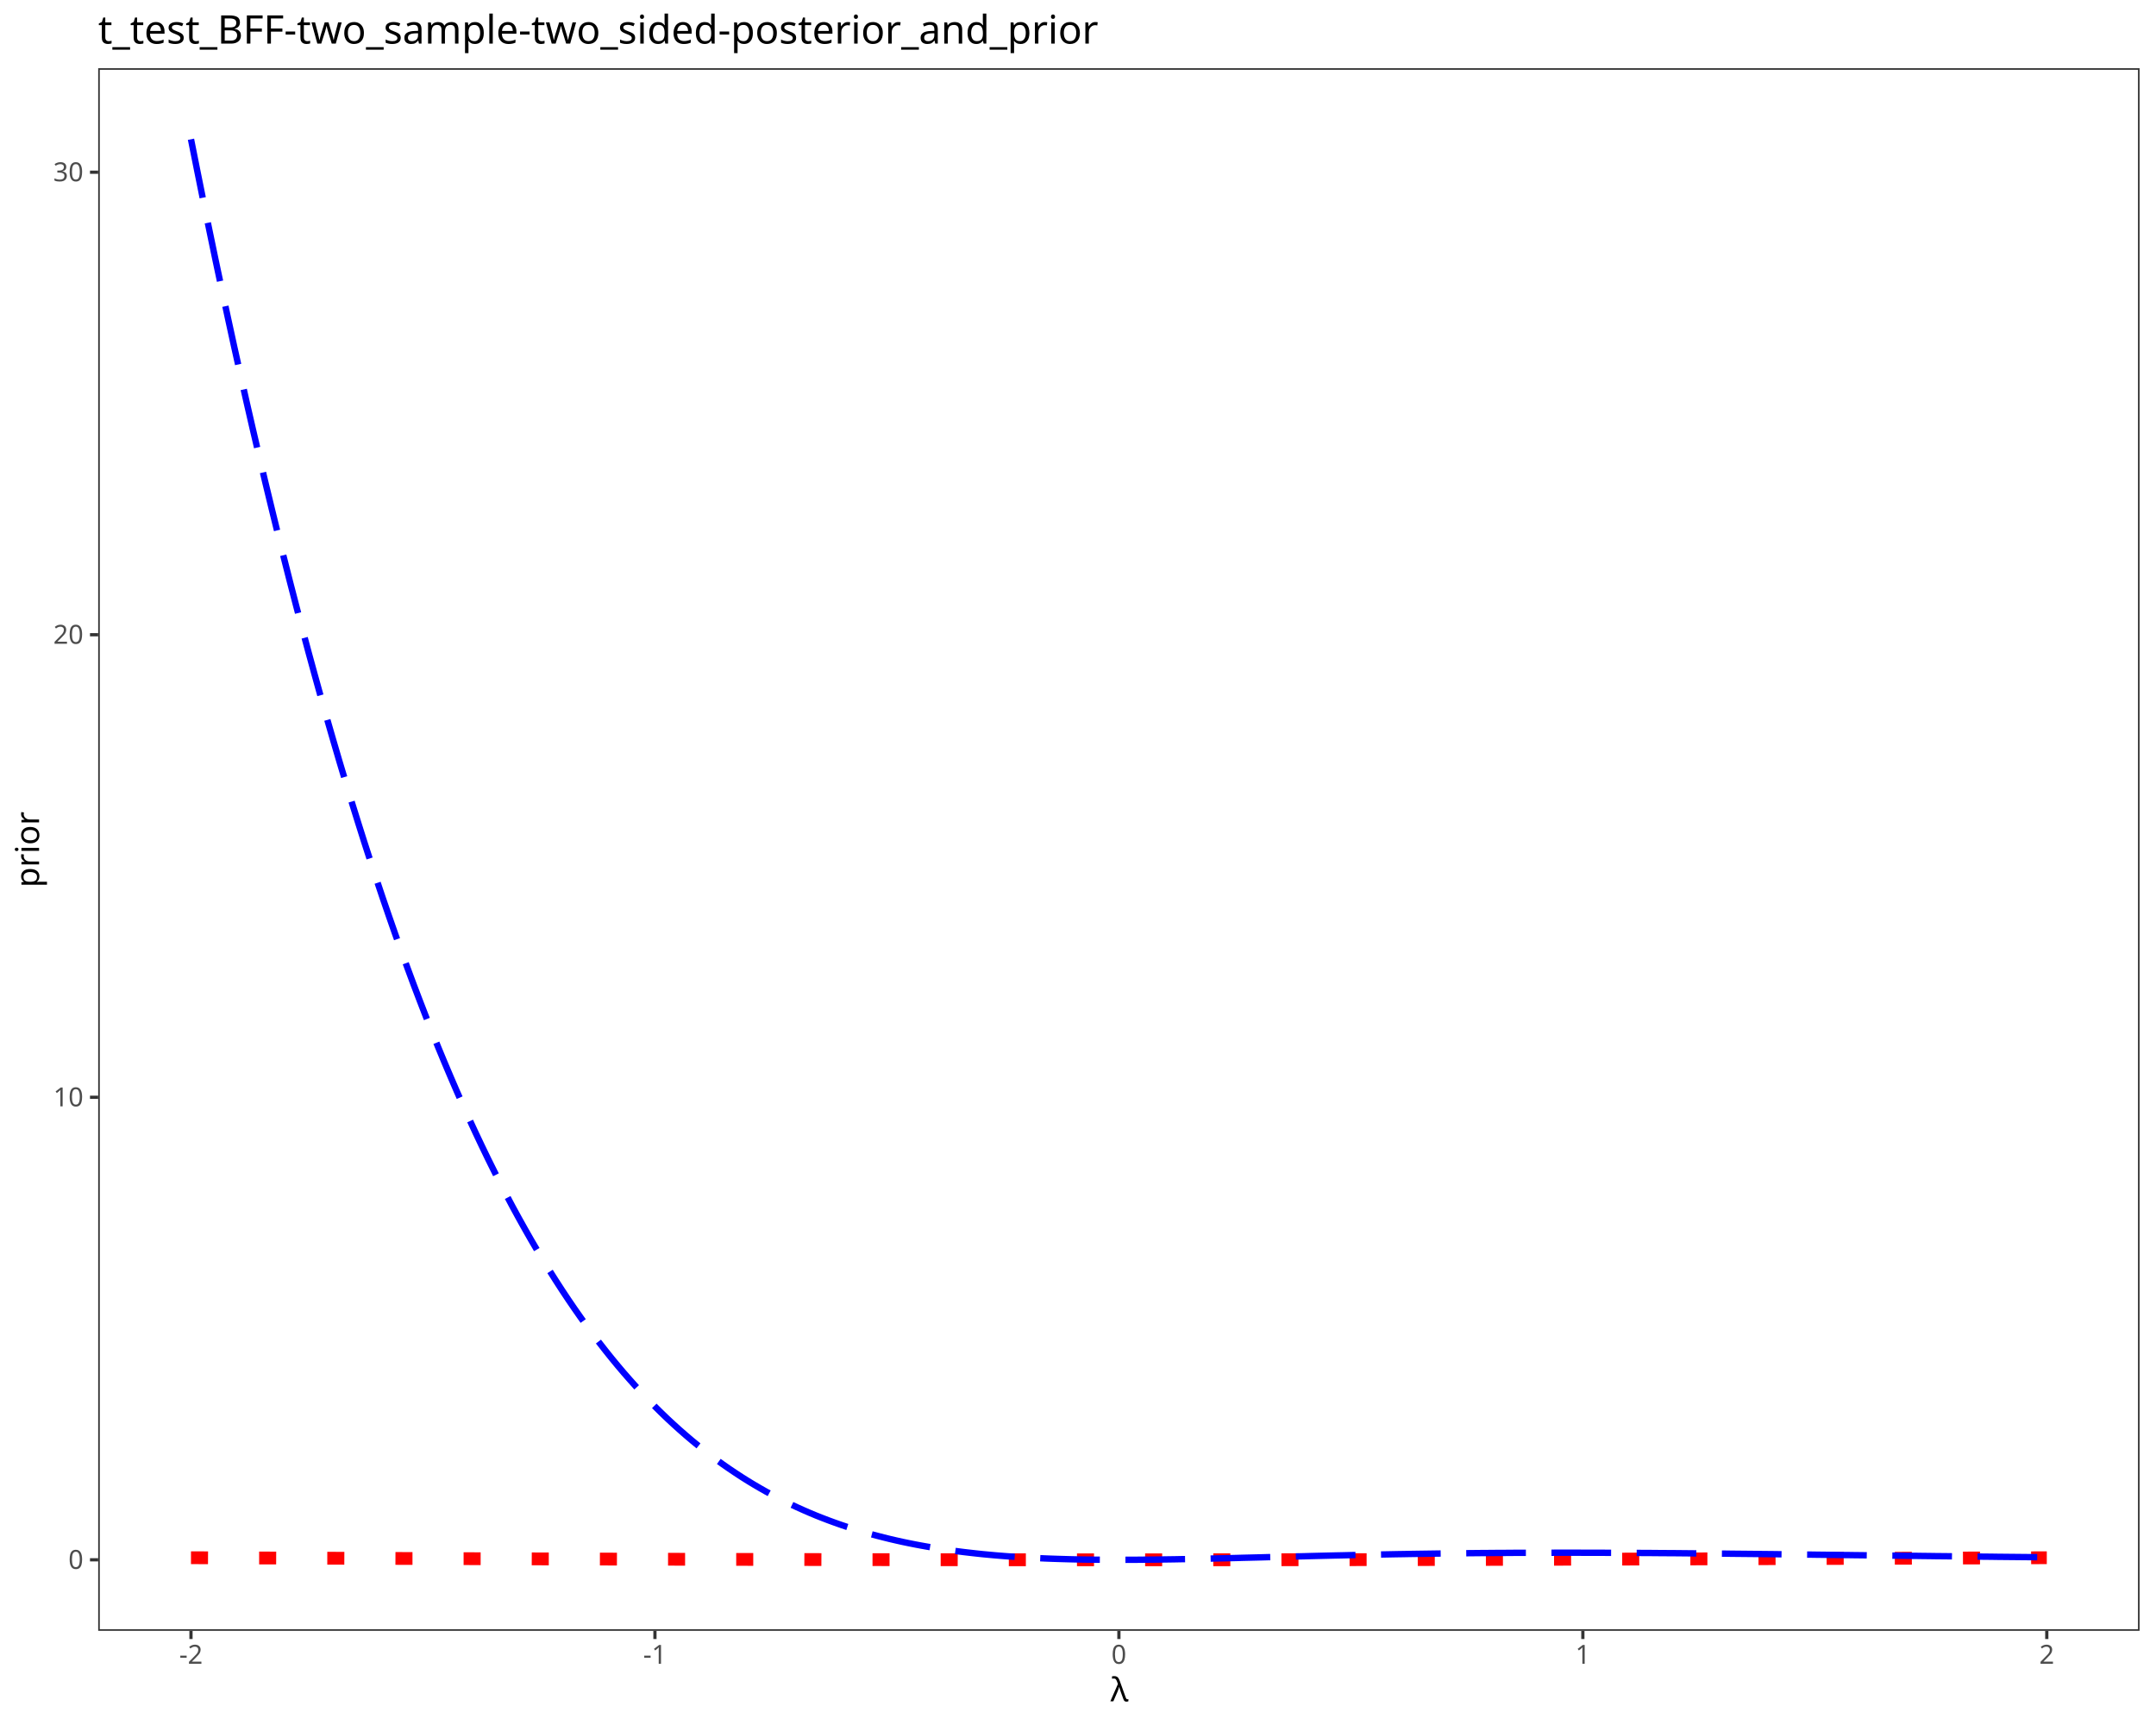
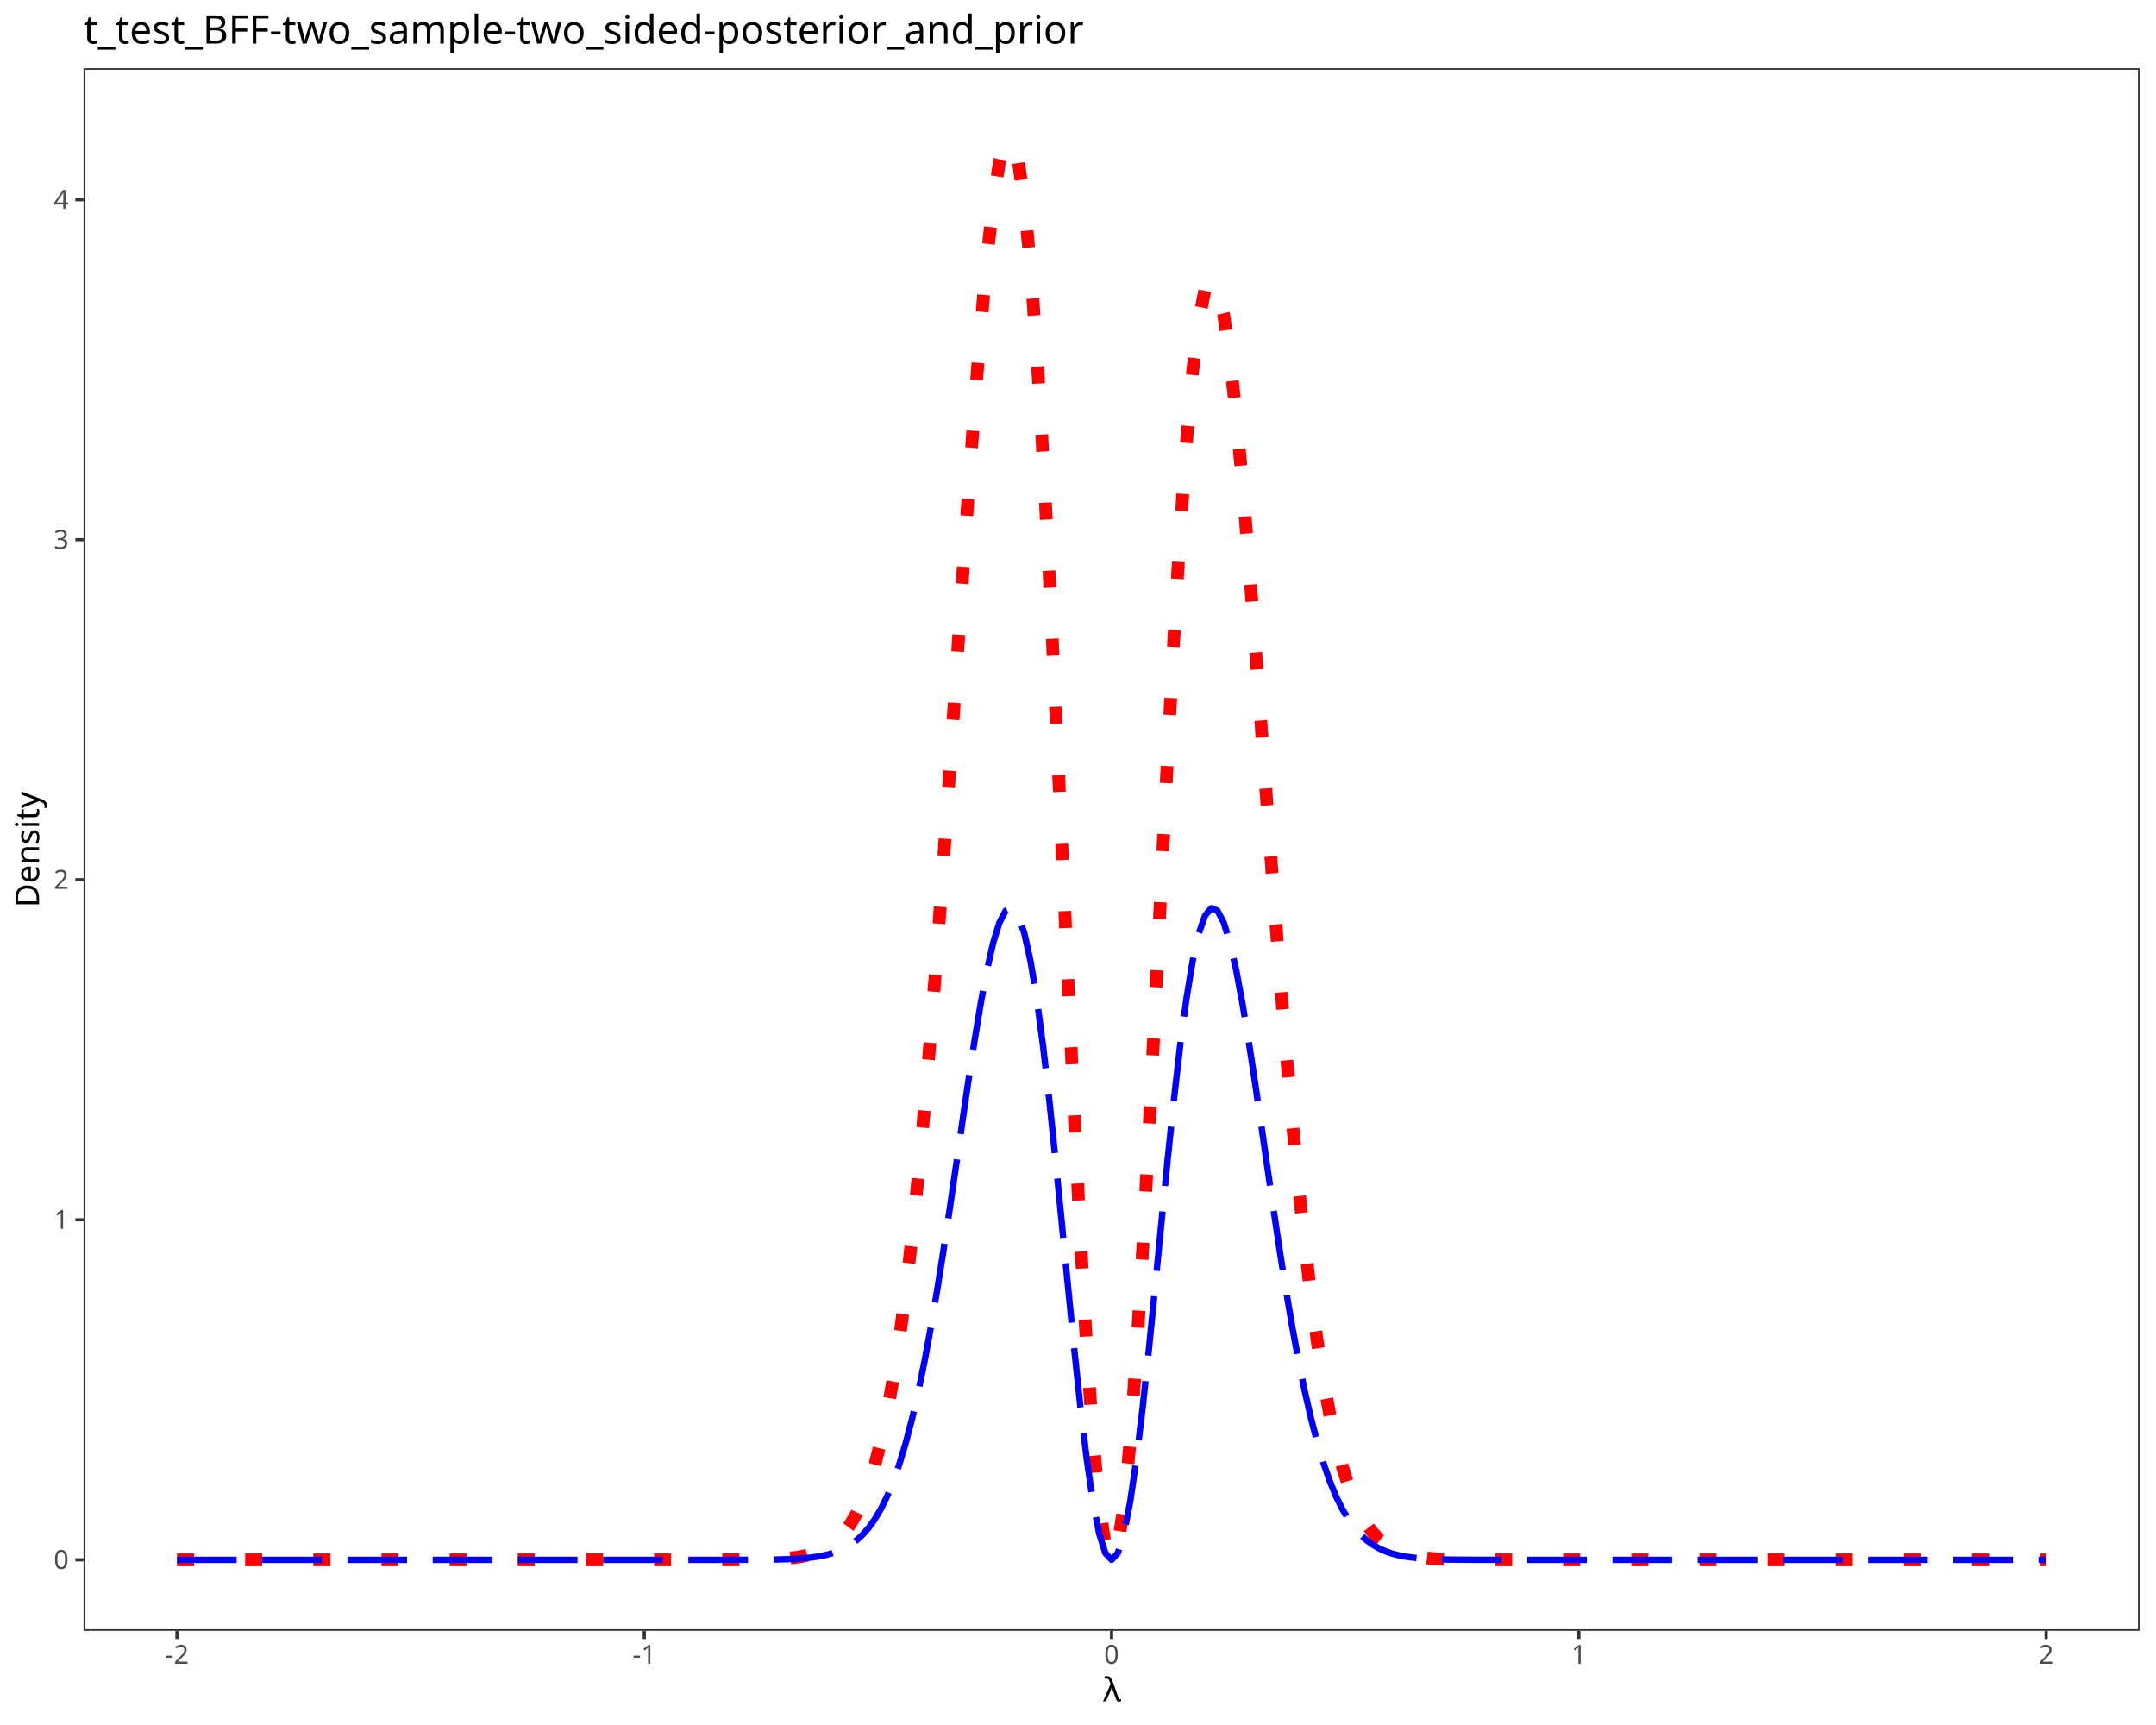
<svg xmlns="http://www.w3.org/2000/svg" class="svglite" data-engine-version="2.0" width="720.00pt" height="576.00pt" viewBox="0 0 720.00 576.00">
  <defs>
    <style type="text/css">
    .svglite line, .svglite polyline, .svglite polygon, .svglite path, .svglite rect, .svglite circle {
      fill: none;
      stroke: #000000;
      stroke-linecap: round;
      stroke-linejoin: round;
      stroke-miterlimit: 10.00;
    }
  </style>
  </defs>
  <rect width="100%" height="100%" style="stroke: none; fill: #FFFFFF;" />
  <defs>
    <clipPath id="cpMC4wMHw3MjAuMDB8MC4wMHw1NzYuMDA=">
      <rect x="0.00" y="0.00" width="720.00" height="576.00" />
    </clipPath>
  </defs>
  <g clip-path="url(#cpMC4wMHw3MjAuMDB8MC4wMHw1NzYuMDA=)">
    <rect x="0.00" y="0.00" width="720.00" height="576.00" style="stroke-width: 1.07; stroke: #FFFFFF; fill: #FFFFFF;" />
  </g>
  <defs>
-     <clipPath id="cpMzIuNzl8NzE0LjUyfDIyLjc4fDU0NC41Ng==">
-       <rect x="32.79" y="22.78" width="681.73" height="521.77" />
+     <clipPath id="cpMjcuOTB8NzE0LjUyfDIyLjc4fDU0NC41Ng==">
+       <rect x="27.90" y="22.78" width="686.62" height="521.77" />
    </clipPath>
  </defs>
-   <g clip-path="url(#cpMzIuNzl8NzE0LjUyfDIyLjc4fDU0NC41Ng==)">
-     <rect x="32.79" y="22.78" width="681.73" height="521.77" style="stroke-width: 1.07; stroke: none; fill: #FFFFFF;" />
-     <polyline points="63.78,520.15 65.85,520.15 67.91,520.16 69.98,520.17 72.04,520.18 74.11,520.18 76.18,520.19 78.24,520.20 80.31,520.21 82.37,520.21 84.44,520.22 86.51,520.23 88.57,520.23 90.64,520.24 92.70,520.25 94.77,520.26 96.83,520.26 98.90,520.27 100.97,520.28 103.03,520.28 105.10,520.29 107.16,520.30 109.23,520.31 111.30,520.31 113.36,520.32 115.43,520.33 117.49,520.33 119.56,520.34 121.62,520.35 123.69,520.35 125.76,520.36 127.82,520.37 129.89,520.38 131.95,520.38 134.02,520.39 136.09,520.40 138.15,520.40 140.22,520.41 142.28,520.42 144.35,520.42 146.41,520.43 148.48,520.44 150.55,520.44 152.61,520.45 154.68,520.46 156.74,520.46 158.81,520.47 160.88,520.47 162.94,520.48 165.01,520.49 167.07,520.49 169.14,520.50 171.20,520.51 173.27,520.51 175.34,520.52 177.40,520.52 179.47,520.53 181.53,520.54 183.60,520.54 185.67,520.55 187.73,520.55 189.80,520.56 191.86,520.57 193.93,520.57 195.99,520.58 198.06,520.58 200.13,520.59 202.19,520.59 204.26,520.60 206.32,520.61 208.39,520.61 210.46,520.62 212.52,520.62 214.59,520.63 216.65,520.63 218.72,520.64 220.78,520.64 222.85,520.65 224.92,520.65 226.98,520.66 229.05,520.66 231.11,520.67 233.18,520.67 235.25,520.68 237.31,520.68 239.38,520.69 241.44,520.69 243.51,520.70 245.58,520.70 247.64,520.70 249.71,520.71 251.77,520.71 253.84,520.72 255.90,520.72 257.97,520.72 260.04,520.73 262.10,520.73 264.17,520.74 266.23,520.74 268.30,520.74 270.37,520.75 272.43,520.75 274.50,520.76 276.56,520.76 278.63,520.76 280.69,520.77 282.76,520.77 284.83,520.77 286.89,520.77 288.96,520.78 291.02,520.78 293.09,520.78 295.16,520.79 297.22,520.79 299.29,520.79 301.35,520.79 303.42,520.80 305.48,520.80 307.55,520.80 309.62,520.80 311.68,520.81 313.75,520.81 315.81,520.81 317.88,520.81 319.95,520.82 322.01,520.82 324.08,520.82 326.14,520.82 328.21,520.82 330.27,520.82 332.34,520.83 334.41,520.83 336.47,520.83 338.54,520.83 340.60,520.83 342.67,520.83 344.74,520.83 346.80,520.83 348.87,520.84 350.93,520.84 353.00,520.84 355.06,520.84 357.13,520.84 359.20,520.84 361.26,520.84 363.33,520.84 365.39,520.84 367.46,520.84 369.53,520.84 371.59,520.84 373.66,520.84 375.72,520.84 377.79,520.84 379.85,520.84 381.92,520.84 383.99,520.84 386.05,520.84 388.12,520.84 390.18,520.84 392.25,520.84 394.32,520.84 396.38,520.84 398.45,520.84 400.51,520.83 402.58,520.83 404.64,520.83 406.71,520.83 408.78,520.83 410.84,520.83 412.91,520.83 414.97,520.83 417.04,520.82 419.11,520.82 421.17,520.82 423.24,520.82 425.30,520.82 427.37,520.82 429.43,520.81 431.50,520.81 433.57,520.81 435.63,520.81 437.70,520.80 439.76,520.80 441.83,520.80 443.90,520.80 445.96,520.79 448.03,520.79 450.09,520.79 452.16,520.79 454.22,520.78 456.29,520.78 458.36,520.78 460.42,520.77 462.49,520.77 464.55,520.77 466.62,520.77 468.69,520.76 470.75,520.76 472.82,520.76 474.88,520.75 476.95,520.75 479.01,520.74 481.08,520.74 483.15,520.74 485.21,520.73 487.28,520.73 489.34,520.72 491.41,520.72 493.48,520.72 495.54,520.71 497.61,520.71 499.67,520.70 501.74,520.70 503.80,520.70 505.87,520.69 507.94,520.69 510.00,520.68 512.07,520.68 514.13,520.67 516.20,520.67 518.27,520.66 520.33,520.66 522.40,520.65 524.46,520.65 526.53,520.64 528.60,520.64 530.66,520.63 532.73,520.63 534.79,520.62 536.86,520.62 538.92,520.61 540.99,520.61 543.06,520.60 545.12,520.59 547.19,520.59 549.25,520.58 551.32,520.58 553.39,520.57 555.45,520.57 557.52,520.56 559.58,520.55 561.65,520.55 563.71,520.54 565.78,520.54 567.85,520.53 569.91,520.52 571.98,520.52 574.04,520.51 576.11,520.51 578.18,520.50 580.24,520.49 582.31,520.49 584.37,520.48 586.44,520.47 588.50,520.47 590.57,520.46 592.64,520.46 594.70,520.45 596.77,520.44 598.83,520.44 600.90,520.43 602.97,520.42 605.03,520.42 607.10,520.41 609.16,520.40 611.23,520.40 613.29,520.39 615.36,520.38 617.43,520.38 619.49,520.37 621.56,520.36 623.62,520.35 625.69,520.35 627.76,520.34 629.82,520.33 631.89,520.33 633.95,520.32 636.02,520.31 638.08,520.31 640.15,520.30 642.22,520.29 644.28,520.28 646.35,520.28 648.41,520.27 650.48,520.26 652.55,520.26 654.61,520.25 656.68,520.24 658.74,520.23 660.81,520.23 662.87,520.22 664.94,520.21 667.01,520.21 669.07,520.20 671.14,520.19 673.20,520.18 675.27,520.18 677.34,520.17 679.40,520.16 681.47,520.15 683.53,520.15 " style="stroke-width: 4.27; stroke: #FF0000; stroke-dasharray: 5.69,17.07; stroke-linecap: butt;" />
-     <polyline points="63.78,46.50 65.85,56.89 67.91,67.11 69.98,77.18 72.04,87.10 74.11,96.85 76.18,106.46 78.24,115.91 80.31,125.20 82.37,134.35 84.44,143.35 86.51,152.20 88.57,160.90 90.64,169.45 92.70,177.86 94.77,186.13 96.83,194.25 98.90,202.24 100.97,210.08 103.03,217.78 105.10,225.35 107.16,232.78 109.23,240.07 111.30,247.24 113.36,254.27 115.43,261.16 117.49,267.93 119.56,274.57 121.62,281.09 123.69,287.48 125.76,293.74 127.82,299.88 129.89,305.91 131.95,311.81 134.02,317.59 136.09,323.25 138.15,328.80 140.22,334.24 142.28,339.56 144.35,344.77 146.41,349.87 148.48,354.86 150.55,359.74 152.61,364.52 154.68,369.19 156.74,373.76 158.81,378.23 160.88,382.60 162.94,386.87 165.01,391.04 167.07,395.11 169.14,399.09 171.20,402.98 173.27,406.77 175.34,410.47 177.40,414.09 179.47,417.61 181.53,421.05 183.60,424.41 185.67,427.68 187.73,430.86 189.80,433.97 191.86,436.99 193.93,439.94 195.99,442.81 198.06,445.61 200.13,448.33 202.19,450.97 204.26,453.55 206.32,456.05 208.39,458.49 210.46,460.85 212.52,463.15 214.59,465.38 216.65,467.55 218.72,469.66 220.78,471.70 222.85,473.69 224.92,475.61 226.98,477.47 229.05,479.28 231.11,481.03 233.18,482.73 235.25,484.37 237.31,485.97 239.38,487.50 241.44,488.99 243.51,490.43 245.58,491.82 247.64,493.17 249.71,494.47 251.77,495.72 253.84,496.93 255.90,498.10 257.97,499.22 260.04,500.31 262.10,501.35 264.17,502.36 266.23,503.32 268.30,504.25 270.37,505.15 272.43,506.01 274.50,506.83 276.56,507.62 278.63,508.38 280.69,509.11 282.76,509.81 284.83,510.47 286.89,511.11 288.96,511.72 291.02,512.31 293.09,512.86 295.16,513.39 297.22,513.90 299.29,514.38 301.35,514.84 303.42,515.27 305.48,515.68 307.55,516.07 309.62,516.44 311.68,516.79 313.75,517.13 315.81,517.44 317.88,517.73 319.95,518.01 322.01,518.27 324.08,518.51 326.14,518.74 328.21,518.96 330.27,519.15 332.34,519.34 334.41,519.51 336.47,519.67 338.54,519.81 340.60,519.95 342.67,520.07 344.74,520.18 346.80,520.28 348.87,520.38 350.93,520.46 353.00,520.53 355.06,520.59 357.13,520.65 359.20,520.70 361.26,520.74 363.33,520.77 365.39,520.80 367.46,520.82 369.53,520.83 371.59,520.84 373.66,520.84 375.72,520.84 377.79,520.83 379.85,520.82 381.92,520.80 383.99,520.78 386.05,520.76 388.12,520.73 390.18,520.70 392.25,520.67 394.32,520.63 396.38,520.60 398.45,520.56 400.51,520.51 402.58,520.47 404.64,520.42 406.71,520.37 408.78,520.33 410.84,520.28 412.91,520.23 414.97,520.17 417.04,520.12 419.11,520.07 421.17,520.02 423.24,519.96 425.30,519.91 427.37,519.86 429.43,519.80 431.50,519.75 433.57,519.70 435.63,519.65 437.70,519.59 439.76,519.54 441.83,519.49 443.90,519.44 445.96,519.39 448.03,519.35 450.09,519.30 452.16,519.25 454.22,519.21 456.29,519.16 458.36,519.12 460.42,519.08 462.49,519.04 464.55,519.00 466.62,518.96 468.69,518.93 470.75,518.89 472.82,518.86 474.88,518.83 476.95,518.80 479.01,518.77 481.08,518.74 483.15,518.71 485.21,518.69 487.28,518.66 489.34,518.64 491.41,518.62 493.48,518.60 495.54,518.58 497.61,518.57 499.67,518.55 501.74,518.54 503.80,518.53 505.87,518.51 507.94,518.50 510.00,518.50 512.07,518.49 514.13,518.48 516.20,518.48 518.27,518.48 520.33,518.47 522.40,518.47 524.46,518.47 526.53,518.47 528.60,518.48 530.66,518.48 532.73,518.49 534.79,518.49 536.86,518.50 538.92,518.51 540.99,518.52 543.06,518.53 545.12,518.54 547.19,518.55 549.25,518.56 551.32,518.57 553.39,518.59 555.45,518.60 557.52,518.62 559.58,518.63 561.65,518.65 563.71,518.67 565.78,518.69 567.85,518.70 569.91,518.72 571.98,518.74 574.04,518.76 576.11,518.78 578.18,518.81 580.24,518.83 582.31,518.85 584.37,518.87 586.44,518.89 588.50,518.92 590.57,518.94 592.64,518.96 594.70,518.99 596.77,519.01 598.83,519.04 600.90,519.06 602.97,519.09 605.03,519.11 607.10,519.14 609.16,519.16 611.23,519.19 613.29,519.21 615.36,519.24 617.43,519.26 619.49,519.29 621.56,519.31 623.62,519.34 625.69,519.36 627.76,519.39 629.82,519.41 631.89,519.44 633.95,519.46 636.02,519.49 638.08,519.51 640.15,519.53 642.22,519.56 644.28,519.58 646.35,519.61 648.41,519.63 650.48,519.65 652.55,519.68 654.61,519.70 656.68,519.72 658.74,519.75 660.81,519.77 662.87,519.79 664.94,519.81 667.01,519.84 669.07,519.86 671.14,519.88 673.20,519.90 675.27,519.92 677.34,519.94 679.40,519.96 681.47,519.98 683.53,520.00 " style="stroke-width: 2.13; stroke: #0000FF; stroke-dasharray: 19.92,8.54; stroke-linecap: butt;" />
-     <rect x="32.79" y="22.78" width="681.73" height="521.77" style="stroke-width: 1.07; stroke: #333333;" />
+   <g clip-path="url(#cpMjcuOTB8NzE0LjUyfDIyLjc4fDU0NC41Ng==)">
+     <rect x="27.90" y="22.78" width="686.62" height="521.77" style="stroke-width: 1.07; stroke: none; fill: #FFFFFF;" />
+     <polyline points="59.11,520.84 61.19,520.84 63.27,520.84 65.35,520.84 67.43,520.84 69.51,520.84 71.59,520.84 73.67,520.84 75.75,520.84 77.84,520.84 79.92,520.84 82.00,520.84 84.08,520.84 86.16,520.84 88.24,520.84 90.32,520.84 92.40,520.84 94.48,520.84 96.56,520.84 98.64,520.84 100.72,520.84 102.80,520.84 104.88,520.84 106.96,520.84 109.05,520.84 111.13,520.84 113.21,520.84 115.29,520.84 117.37,520.84 119.45,520.84 121.53,520.84 123.61,520.84 125.69,520.84 127.77,520.84 129.85,520.84 131.93,520.84 134.01,520.84 136.09,520.84 138.17,520.84 140.26,520.84 142.34,520.84 144.42,520.84 146.50,520.84 148.58,520.84 150.66,520.84 152.74,520.84 154.82,520.84 156.90,520.84 158.98,520.84 161.06,520.84 163.14,520.84 165.22,520.84 167.30,520.84 169.38,520.84 171.47,520.84 173.55,520.84 175.63,520.84 177.71,520.84 179.79,520.84 181.87,520.84 183.95,520.84 186.03,520.84 188.11,520.84 190.19,520.84 192.27,520.84 194.35,520.84 196.43,520.84 198.51,520.84 200.59,520.84 202.68,520.84 204.76,520.84 206.84,520.84 208.92,520.84 211.00,520.84 213.08,520.84 215.16,520.84 217.24,520.84 219.32,520.84 221.40,520.84 223.48,520.84 225.56,520.84 227.64,520.84 229.72,520.84 231.80,520.84 233.89,520.84 235.97,520.84 238.05,520.84 240.13,520.83 242.21,520.83 244.29,520.83 246.37,520.82 248.45,520.81 250.53,520.79 252.61,520.76 254.69,520.72 256.77,520.67 258.85,520.59 260.93,520.48 263.01,520.32 265.10,520.10 267.18,519.80 269.26,519.39 271.34,518.84 273.42,518.10 275.50,517.12 277.58,515.82 279.66,514.14 281.74,511.97 283.82,509.19 285.90,505.68 287.98,501.28 290.06,495.83 292.14,489.15 294.22,481.03 296.31,471.29 298.39,459.73 300.47,446.16 302.55,430.42 304.63,412.38 306.71,391.99 308.79,369.24 310.87,344.22 312.95,317.10 315.03,288.19 317.11,257.91 319.19,226.81 321.27,195.55 323.35,164.93 325.44,135.84 327.52,109.22 329.60,86.06 331.68,67.35 333.76,54.00 335.84,46.84 337.92,46.50 340.00,53.42 342.08,67.78 344.16,89.45 346.24,118.00 348.32,152.67 350.40,192.40 352.48,235.84 354.56,281.43 356.65,327.44 358.73,372.04 360.81,413.45 362.89,449.96 364.97,480.03 367.05,502.41 369.13,516.20 371.21,520.84 373.29,516.23 375.37,502.65 377.45,480.81 379.53,451.76 381.61,416.87 383.69,377.70 385.77,335.98 387.86,293.48 389.94,251.93 392.02,212.93 394.10,177.91 396.18,148.03 398.26,124.18 400.34,106.93 402.42,96.56 404.50,93.04 406.58,96.10 408.66,105.21 410.74,119.68 412.82,138.71 414.90,161.39 416.98,186.80 419.07,214.03 421.15,242.22 423.23,270.61 425.31,298.52 427.39,325.39 429.47,350.77 431.55,374.36 433.63,395.92 435.71,415.35 437.79,432.61 439.87,447.75 441.95,460.86 444.03,472.08 446.11,481.56 448.19,489.48 450.28,496.04 452.36,501.39 454.44,505.73 456.52,509.20 458.60,511.96 460.68,514.12 462.76,515.80 464.84,517.09 466.92,518.07 469.00,518.82 471.08,519.37 473.16,519.79 475.24,520.09 477.32,520.31 479.40,520.47 481.49,520.58 483.57,520.66 485.65,520.72 487.73,520.76 489.81,520.79 491.89,520.80 493.97,520.82 496.05,520.82 498.13,520.83 500.21,520.83 502.29,520.84 504.37,520.84 506.45,520.84 508.53,520.84 510.61,520.84 512.70,520.84 514.78,520.84 516.86,520.84 518.94,520.84 521.02,520.84 523.10,520.84 525.18,520.84 527.26,520.84 529.34,520.84 531.42,520.84 533.50,520.84 535.58,520.84 537.66,520.84 539.74,520.84 541.82,520.84 543.91,520.84 545.99,520.84 548.07,520.84 550.15,520.84 552.23,520.84 554.31,520.84 556.39,520.84 558.47,520.84 560.55,520.84 562.63,520.84 564.71,520.84 566.79,520.84 568.87,520.84 570.95,520.84 573.03,520.84 575.12,520.84 577.20,520.84 579.28,520.84 581.36,520.84 583.44,520.84 585.52,520.84 587.60,520.84 589.68,520.84 591.76,520.84 593.84,520.84 595.92,520.84 598.00,520.84 600.08,520.84 602.16,520.84 604.24,520.84 606.33,520.84 608.41,520.84 610.49,520.84 612.57,520.84 614.65,520.84 616.73,520.84 618.81,520.84 620.89,520.84 622.97,520.84 625.05,520.84 627.13,520.84 629.21,520.84 631.29,520.84 633.37,520.84 635.46,520.84 637.54,520.84 639.62,520.84 641.70,520.84 643.78,520.84 645.86,520.84 647.94,520.84 650.02,520.84 652.10,520.84 654.18,520.84 656.26,520.84 658.34,520.84 660.42,520.84 662.50,520.84 664.58,520.84 666.67,520.84 668.75,520.84 670.83,520.84 672.91,520.84 674.99,520.84 677.07,520.84 679.15,520.84 681.23,520.84 683.31,520.84 " style="stroke-width: 4.27; stroke: #FF0000; stroke-dasharray: 5.69,17.07; stroke-linecap: butt;" />
+     <polyline points="59.11,520.84 61.19,520.84 63.27,520.84 65.35,520.84 67.43,520.84 69.51,520.84 71.59,520.84 73.67,520.84 75.75,520.84 77.84,520.84 79.92,520.84 82.00,520.84 84.08,520.84 86.16,520.84 88.24,520.84 90.32,520.84 92.40,520.84 94.48,520.84 96.56,520.84 98.64,520.84 100.72,520.84 102.80,520.84 104.88,520.84 106.96,520.84 109.05,520.84 111.13,520.84 113.21,520.84 115.29,520.84 117.37,520.84 119.45,520.84 121.53,520.84 123.61,520.84 125.69,520.84 127.77,520.84 129.85,520.84 131.93,520.84 134.01,520.84 136.09,520.84 138.17,520.84 140.26,520.84 142.34,520.84 144.42,520.84 146.50,520.84 148.58,520.84 150.66,520.84 152.74,520.84 154.82,520.84 156.90,520.84 158.98,520.84 161.06,520.84 163.14,520.84 165.22,520.84 167.30,520.84 169.38,520.84 171.47,520.84 173.55,520.84 175.63,520.84 177.71,520.84 179.79,520.84 181.87,520.84 183.95,520.84 186.03,520.84 188.11,520.84 190.19,520.84 192.27,520.84 194.35,520.84 196.43,520.84 198.51,520.84 200.59,520.84 202.68,520.84 204.76,520.84 206.84,520.84 208.92,520.84 211.00,520.84 213.08,520.84 215.16,520.84 217.24,520.84 219.32,520.84 221.40,520.84 223.48,520.84 225.56,520.84 227.64,520.84 229.72,520.84 231.80,520.84 233.89,520.84 235.97,520.84 238.05,520.84 240.13,520.84 242.21,520.84 244.29,520.83 246.37,520.83 248.45,520.83 250.53,520.82 252.61,520.81 254.69,520.79 256.77,520.77 258.85,520.74 260.93,520.69 263.01,520.63 265.10,520.54 267.18,520.41 269.26,520.24 271.34,520.01 273.42,519.70 275.50,519.29 277.58,518.74 279.66,518.03 281.74,517.10 283.82,515.92 285.90,514.42 287.98,512.53 290.06,510.18 292.14,507.28 294.22,503.76 296.31,499.51 298.39,494.45 300.47,488.48 302.55,481.54 304.63,473.55 306.71,464.49 308.79,454.33 310.87,443.10 312.95,430.88 315.03,417.79 317.11,404.01 319.19,389.77 321.27,375.38 323.35,361.18 325.44,347.57 327.52,335.00 329.60,323.92 331.68,314.79 333.76,308.05 335.84,304.09 337.92,303.25 340.00,305.74 342.08,311.68 344.16,321.04 346.24,333.67 348.32,349.23 350.40,367.25 352.48,387.14 354.56,408.16 356.65,429.52 358.73,450.36 360.81,469.81 362.89,487.05 364.97,501.32 367.05,512.00 369.13,518.61 371.21,520.84 373.29,518.61 375.37,512.00 377.45,501.32 379.53,487.05 381.61,469.81 383.69,450.36 385.77,429.52 387.86,408.16 389.94,387.14 392.02,367.25 394.10,349.23 396.18,333.67 398.26,321.04 400.34,311.68 402.42,305.74 404.50,303.25 406.58,304.09 408.66,308.05 410.74,314.79 412.82,323.92 414.90,335.00 416.98,347.57 419.07,361.18 421.15,375.38 423.23,389.77 425.31,404.01 427.39,417.79 429.47,430.88 431.55,443.10 433.63,454.33 435.71,464.49 437.79,473.55 439.87,481.54 441.95,488.48 444.03,494.45 446.11,499.51 448.19,503.76 450.28,507.28 452.36,510.18 454.44,512.53 456.52,514.42 458.60,515.92 460.68,517.10 462.76,518.03 464.84,518.74 466.92,519.29 469.00,519.70 471.08,520.01 473.16,520.24 475.24,520.41 477.32,520.54 479.40,520.63 481.49,520.69 483.57,520.74 485.65,520.77 487.73,520.79 489.81,520.81 491.89,520.82 493.97,520.83 496.05,520.83 498.13,520.83 500.21,520.84 502.29,520.84 504.37,520.84 506.45,520.84 508.53,520.84 510.61,520.84 512.70,520.84 514.78,520.84 516.86,520.84 518.94,520.84 521.02,520.84 523.10,520.84 525.18,520.84 527.26,520.84 529.34,520.84 531.42,520.84 533.50,520.84 535.58,520.84 537.66,520.84 539.74,520.84 541.82,520.84 543.91,520.84 545.99,520.84 548.07,520.84 550.15,520.84 552.23,520.84 554.31,520.84 556.39,520.84 558.47,520.84 560.55,520.84 562.63,520.84 564.71,520.84 566.79,520.84 568.87,520.84 570.95,520.84 573.03,520.84 575.12,520.84 577.20,520.84 579.28,520.84 581.36,520.84 583.44,520.84 585.52,520.84 587.60,520.84 589.68,520.84 591.76,520.84 593.84,520.84 595.92,520.84 598.00,520.84 600.08,520.84 602.16,520.84 604.24,520.84 606.33,520.84 608.41,520.84 610.49,520.84 612.57,520.84 614.65,520.84 616.73,520.84 618.81,520.84 620.89,520.84 622.97,520.84 625.05,520.84 627.13,520.84 629.21,520.84 631.29,520.84 633.37,520.84 635.46,520.84 637.54,520.84 639.62,520.84 641.70,520.84 643.78,520.84 645.86,520.84 647.94,520.84 650.02,520.84 652.10,520.84 654.18,520.84 656.26,520.84 658.34,520.84 660.42,520.84 662.50,520.84 664.58,520.84 666.67,520.84 668.75,520.84 670.83,520.84 672.91,520.84 674.99,520.84 677.07,520.84 679.15,520.84 681.23,520.84 683.31,520.84 " style="stroke-width: 2.13; stroke: #0000FF; stroke-dasharray: 19.92,8.54; stroke-linecap: butt;" />
+     <rect x="27.90" y="22.78" width="686.62" height="521.77" style="stroke-width: 1.07; stroke: #333333;" />
  </g>
  <g clip-path="url(#cpMC4wMHw3MjAuMDB8MC4wMHw1NzYuMDA=)">
-     <text x="27.86" y="523.87" text-anchor="end" style="font-size: 8.80px; fill: #4D4D4D; font-family: sans;" textLength="4.89px" lengthAdjust="spacingAndGlyphs">0</text>
-     <text x="27.86" y="369.42" text-anchor="end" style="font-size: 8.80px; fill: #4D4D4D; font-family: sans;" textLength="9.79px" lengthAdjust="spacingAndGlyphs">10</text>
-     <text x="27.86" y="214.97" text-anchor="end" style="font-size: 8.80px; fill: #4D4D4D; font-family: sans;" textLength="9.79px" lengthAdjust="spacingAndGlyphs">20</text>
-     <text x="27.86" y="60.53" text-anchor="end" style="font-size: 8.80px; fill: #4D4D4D; font-family: sans;" textLength="9.79px" lengthAdjust="spacingAndGlyphs">30</text>
-     <polyline points="30.05,520.84 32.79,520.84 " style="stroke-width: 1.07; stroke: #333333; stroke-linecap: butt;" />
-     <polyline points="30.05,366.39 32.79,366.39 " style="stroke-width: 1.07; stroke: #333333; stroke-linecap: butt;" />
-     <polyline points="30.05,211.95 32.79,211.95 " style="stroke-width: 1.07; stroke: #333333; stroke-linecap: butt;" />
-     <polyline points="30.05,57.50 32.79,57.50 " style="stroke-width: 1.07; stroke: #333333; stroke-linecap: butt;" />
-     <polyline points="63.78,547.30 63.78,544.56 " style="stroke-width: 1.07; stroke: #333333; stroke-linecap: butt;" />
-     <polyline points="218.72,547.30 218.72,544.56 " style="stroke-width: 1.07; stroke: #333333; stroke-linecap: butt;" />
-     <polyline points="373.66,547.30 373.66,544.56 " style="stroke-width: 1.07; stroke: #333333; stroke-linecap: butt;" />
-     <polyline points="528.60,547.30 528.60,544.56 " style="stroke-width: 1.07; stroke: #333333; stroke-linecap: butt;" />
-     <polyline points="683.53,547.30 683.53,544.56 " style="stroke-width: 1.07; stroke: #333333; stroke-linecap: butt;" />
-     <text x="63.78" y="555.55" text-anchor="middle" style="font-size: 8.80px; fill: #4D4D4D; font-family: sans;" textLength="7.82px" lengthAdjust="spacingAndGlyphs">-2</text>
-     <text x="218.72" y="555.55" text-anchor="middle" style="font-size: 8.80px; fill: #4D4D4D; font-family: sans;" textLength="7.82px" lengthAdjust="spacingAndGlyphs">-1</text>
-     <text x="373.66" y="555.55" text-anchor="middle" style="font-size: 8.80px; fill: #4D4D4D; font-family: sans;" textLength="4.89px" lengthAdjust="spacingAndGlyphs">0</text>
-     <text x="528.60" y="555.55" text-anchor="middle" style="font-size: 8.80px; fill: #4D4D4D; font-family: sans;" textLength="4.89px" lengthAdjust="spacingAndGlyphs">1</text>
-     <text x="683.53" y="555.55" text-anchor="middle" style="font-size: 8.80px; fill: #4D4D4D; font-family: sans;" textLength="4.89px" lengthAdjust="spacingAndGlyphs">2</text>
-     <text x="370.86" y="568.10" style="font-size: 11.00px; font-family: sans;" textLength="5.60px" lengthAdjust="spacingAndGlyphs">λ</text>
-     <text transform="translate(13.05,283.67) rotate(-90)" text-anchor="middle" style="font-size: 11.00px; font-family: sans;" textLength="22.00px" lengthAdjust="spacingAndGlyphs">prior</text>
-     <text x="32.79" y="14.56" style="font-size: 13.20px; font-family: sans;" textLength="322.12px" lengthAdjust="spacingAndGlyphs">t_test_BFF-two_sample-two_sided-posterior_and_prior</text>
+     <text x="22.97" y="523.87" text-anchor="end" style="font-size: 8.80px; fill: #4D4D4D; font-family: sans;" textLength="4.89px" lengthAdjust="spacingAndGlyphs">0</text>
+     <text x="22.97" y="410.33" text-anchor="end" style="font-size: 8.80px; fill: #4D4D4D; font-family: sans;" textLength="4.89px" lengthAdjust="spacingAndGlyphs">1</text>
+     <text x="22.97" y="296.79" text-anchor="end" style="font-size: 8.80px; fill: #4D4D4D; font-family: sans;" textLength="4.89px" lengthAdjust="spacingAndGlyphs">2</text>
+     <text x="22.97" y="183.25" text-anchor="end" style="font-size: 8.80px; fill: #4D4D4D; font-family: sans;" textLength="4.89px" lengthAdjust="spacingAndGlyphs">3</text>
+     <text x="22.97" y="69.71" text-anchor="end" style="font-size: 8.80px; fill: #4D4D4D; font-family: sans;" textLength="4.89px" lengthAdjust="spacingAndGlyphs">4</text>
+     <polyline points="25.16,520.84 27.90,520.84 " style="stroke-width: 1.07; stroke: #333333; stroke-linecap: butt;" />
+     <polyline points="25.16,407.30 27.90,407.30 " style="stroke-width: 1.07; stroke: #333333; stroke-linecap: butt;" />
+     <polyline points="25.16,293.76 27.90,293.76 " style="stroke-width: 1.07; stroke: #333333; stroke-linecap: butt;" />
+     <polyline points="25.16,180.22 27.90,180.22 " style="stroke-width: 1.07; stroke: #333333; stroke-linecap: butt;" />
+     <polyline points="25.16,66.68 27.90,66.68 " style="stroke-width: 1.07; stroke: #333333; stroke-linecap: butt;" />
+     <polyline points="59.11,547.30 59.11,544.56 " style="stroke-width: 1.07; stroke: #333333; stroke-linecap: butt;" />
+     <polyline points="215.16,547.30 215.16,544.56 " style="stroke-width: 1.07; stroke: #333333; stroke-linecap: butt;" />
+     <polyline points="371.21,547.30 371.21,544.56 " style="stroke-width: 1.07; stroke: #333333; stroke-linecap: butt;" />
+     <polyline points="527.26,547.30 527.26,544.56 " style="stroke-width: 1.07; stroke: #333333; stroke-linecap: butt;" />
+     <polyline points="683.31,547.30 683.31,544.56 " style="stroke-width: 1.07; stroke: #333333; stroke-linecap: butt;" />
+     <text x="59.11" y="555.55" text-anchor="middle" style="font-size: 8.80px; fill: #4D4D4D; font-family: sans;" textLength="7.82px" lengthAdjust="spacingAndGlyphs">-2</text>
+     <text x="215.16" y="555.55" text-anchor="middle" style="font-size: 8.80px; fill: #4D4D4D; font-family: sans;" textLength="7.82px" lengthAdjust="spacingAndGlyphs">-1</text>
+     <text x="371.21" y="555.55" text-anchor="middle" style="font-size: 8.80px; fill: #4D4D4D; font-family: sans;" textLength="4.89px" lengthAdjust="spacingAndGlyphs">0</text>
+     <text x="527.26" y="555.55" text-anchor="middle" style="font-size: 8.80px; fill: #4D4D4D; font-family: sans;" textLength="4.89px" lengthAdjust="spacingAndGlyphs">1</text>
+     <text x="683.31" y="555.55" text-anchor="middle" style="font-size: 8.80px; fill: #4D4D4D; font-family: sans;" textLength="4.89px" lengthAdjust="spacingAndGlyphs">2</text>
+     <text x="368.41" y="568.10" style="font-size: 11.00px; font-family: sans;" textLength="5.60px" lengthAdjust="spacingAndGlyphs">λ</text>
+     <text transform="translate(13.05,283.67) rotate(-90)" text-anchor="middle" style="font-size: 11.00px; font-family: sans;" textLength="36.69px" lengthAdjust="spacingAndGlyphs">Density</text>
+     <text x="27.90" y="14.56" style="font-size: 13.20px; font-family: sans;" textLength="322.12px" lengthAdjust="spacingAndGlyphs">t_test_BFF-two_sample-two_sided-posterior_and_prior</text>
  </g>
</svg>
